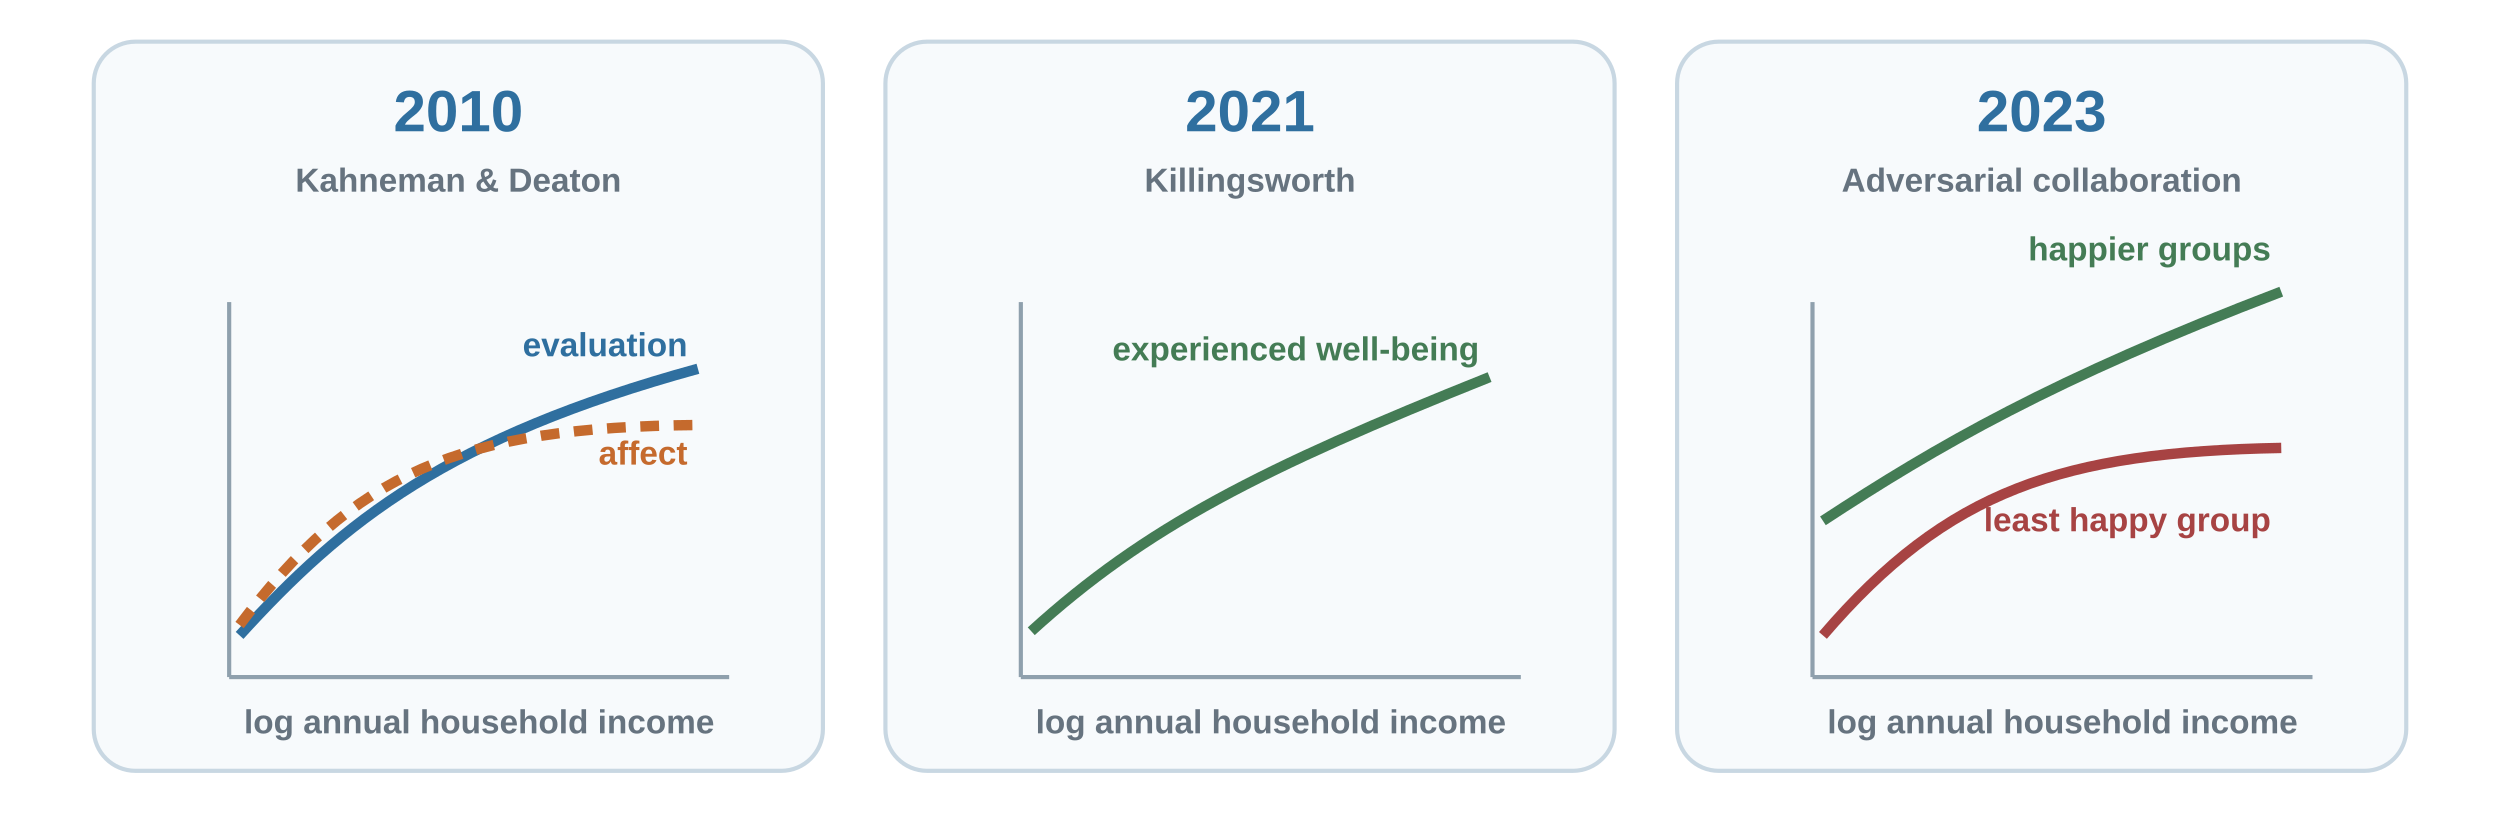
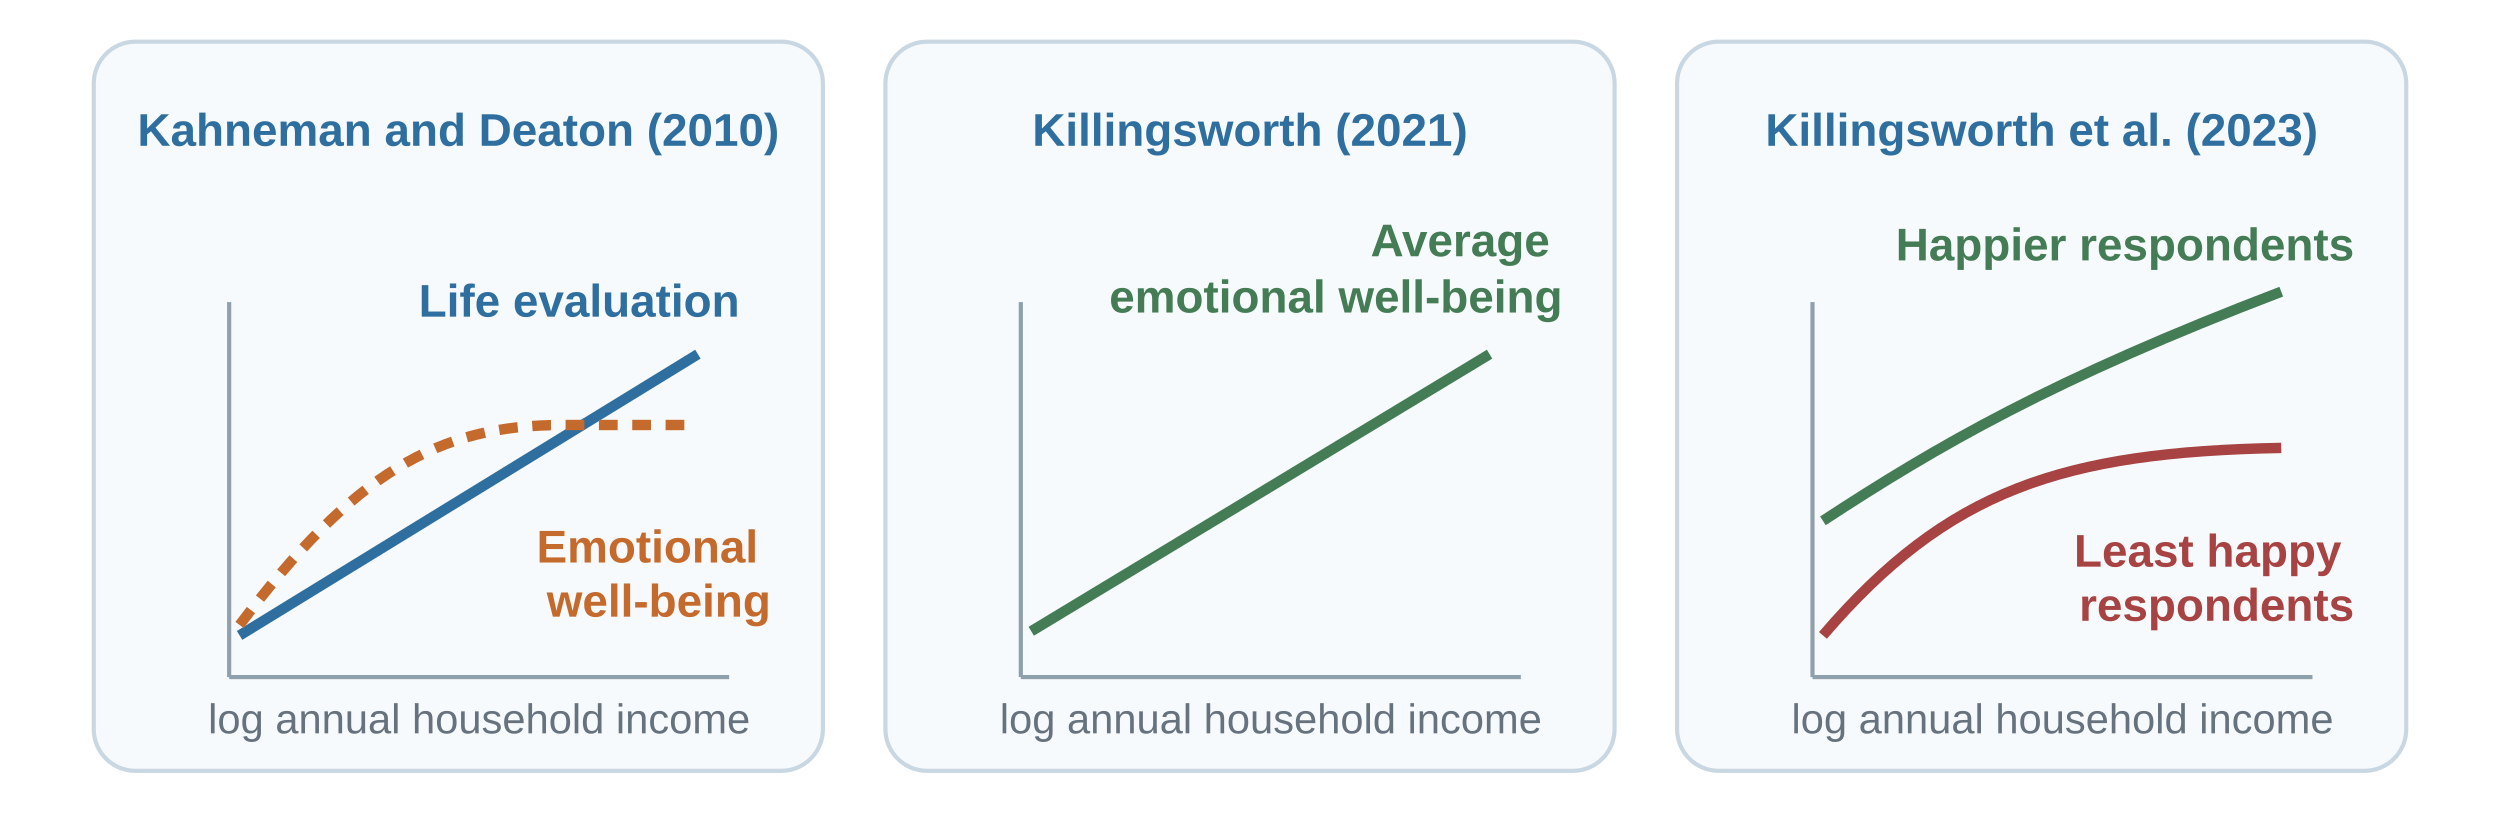
<svg xmlns="http://www.w3.org/2000/svg" width="1200" height="390" viewBox="0 95 1200 390" role="img" aria-labelledby="title desc">
  <defs>
    <marker id="blueArrow" viewBox="0 0 10 8" markerWidth="10" markerHeight="8" refX="9" refY="4" orient="auto" markerUnits="userSpaceOnUse">
      <path d="M0.5 0.8 L9 4 L0.5 7.2 Z" fill="#2f6f9f" />
    </marker>
    <marker id="orangeArrow" viewBox="0 0 10 8" markerWidth="10" markerHeight="8" refX="9" refY="4" orient="auto" markerUnits="userSpaceOnUse">
      <path d="M0.5 0.8 L9 4 L0.5 7.2 Z" fill="#c56a2d" />
    </marker>
    <filter id="shadow">
      <feDropShadow dx="0" dy="3" stdDeviation="4" flood-color="#17324d" flood-opacity="0.12" />
    </filter>
  </defs>
  <rect width="1200" height="585" fill="#ffffff" x="0" y="95" />
  <rect x="45" y="115" width="350" height="350" rx="20" fill="#f7fafc" stroke="#c8d7e2" stroke-width="2" />
-   <text x="220" y="158" text-anchor="middle" font-family="Arial, sans-serif" font-size="28.0" font-weight="700" fill="#2f6f9f">2010</text>
-   <text x="220" y="187" text-anchor="middle" font-family="Arial, sans-serif" font-size="16.0" font-weight="700" fill="#66737f">Kahneman &amp; Deaton</text>
+   <text x="220" y="165" text-anchor="middle" font-family="Arial, sans-serif" font-size="22" font-weight="600" fill="#2f6f9f">Kahneman and Deaton (2010)</text>
  <line x1="110" y1="420" x2="350" y2="420" stroke="#8fa0ad" stroke-width="2" />
  <line x1="110" y1="240" x2="110" y2="420" stroke="#8fa0ad" stroke-width="2" />
-   <text x="230" y="447" text-anchor="middle" font-family="Arial, sans-serif" font-size="16" font-weight="700" fill="#66737f">log annual household income</text>
-   <path d="M115 400 C165 345 215 305 335 272" fill="none" stroke="#2f6f9f" stroke-width="5" />
-   <path d="M115 395 C170 322 220 300 335 299" fill="none" stroke="#c56a2d" stroke-width="5" stroke-dasharray="9 7" />
-   <text x="330" y="266" text-anchor="end" font-family="Arial, sans-serif" font-size="16" font-weight="700" fill="#2f6f9f">evaluation</text>
-   <text x="330" y="318" text-anchor="end" font-family="Arial, sans-serif" font-size="16" font-weight="700" fill="#c56a2d">affect</text>
+   <text x="230" y="447" text-anchor="middle" font-family="Arial, sans-serif" font-size="20" font-weight="400" fill="#66737f">log annual household income</text>
+   <path d="M115 400 L335 265" fill="none" stroke="#2f6f9f" stroke-width="5" />
+   <path d="M115 395 C170 322 210 299 270 299 L335 299" fill="none" stroke="#c56a2d" stroke-width="5" stroke-dasharray="9 7" />
+   <text x="355" y="247" text-anchor="end" font-family="Arial, sans-serif" font-size="22" font-weight="700" fill="#2f6f9f">Life evaluation</text>
+   <text x="370" y="365" text-anchor="end" font-family="Arial, sans-serif" font-size="22" font-weight="700" fill="#c56a2d">
+     <tspan x="370" dy="0">Emotional</tspan>
+     <tspan x="370" dy="26">well-being</tspan>
+   </text>
  <rect x="425" y="115" width="350" height="350" rx="20" fill="#f7fafc" stroke="#c8d7e2" stroke-width="2" />
-   <text x="600" y="158" text-anchor="middle" font-family="Arial, sans-serif" font-size="28.0" font-weight="700" fill="#2f6f9f">2021</text>
-   <text x="600" y="187" text-anchor="middle" font-family="Arial, sans-serif" font-size="16.0" font-weight="700" fill="#66737f">Killingsworth</text>
+   <text x="600" y="165" text-anchor="middle" font-family="Arial, sans-serif" font-size="22" font-weight="600" fill="#2f6f9f">Killingsworth (2021)</text>
  <line x1="490" y1="420" x2="730" y2="420" stroke="#8fa0ad" stroke-width="2" />
  <line x1="490" y1="240" x2="490" y2="420" stroke="#8fa0ad" stroke-width="2" />
-   <text x="610" y="447" text-anchor="middle" font-family="Arial, sans-serif" font-size="16" font-weight="700" fill="#66737f">log annual household income</text>
-   <path d="M495 398 C550 348 605 320 715 276" fill="none" stroke="#447c55" stroke-width="5" />
-   <text x="710" y="268" text-anchor="end" font-family="Arial, sans-serif" font-size="16" font-weight="700" fill="#447c55">experienced well-being</text>
+   <text x="610" y="447" text-anchor="middle" font-family="Arial, sans-serif" font-size="20" font-weight="400" fill="#66737f">log annual household income</text>
+   <path d="M495 398 L715 265" fill="none" stroke="#447c55" stroke-width="5" />
+   <text x="750" y="218" text-anchor="end" font-family="Arial, sans-serif" font-size="22" font-weight="700" fill="#447c55">
+     <tspan x="750" dy="0">Average</tspan>
+     <tspan x="750" dy="27">emotional well-being</tspan>
+   </text>
  <rect x="805" y="115" width="350" height="350" rx="20" fill="#f7fafc" stroke="#c8d7e2" stroke-width="2" />
-   <text x="980" y="158" text-anchor="middle" font-family="Arial, sans-serif" font-size="28.0" font-weight="700" fill="#2f6f9f">2023</text>
-   <text x="980" y="187" text-anchor="middle" font-family="Arial, sans-serif" font-size="16.0" font-weight="700" fill="#66737f">Adversarial collaboration</text>
+   <text x="980" y="165" text-anchor="middle" font-family="Arial, sans-serif" font-size="22" font-weight="600" fill="#2f6f9f">Killingsworth et al. (2023)</text>
  <line x1="870" y1="420" x2="1110" y2="420" stroke="#8fa0ad" stroke-width="2" />
  <line x1="870" y1="240" x2="870" y2="420" stroke="#8fa0ad" stroke-width="2" />
-   <text x="990" y="447" text-anchor="middle" font-family="Arial, sans-serif" font-size="16" font-weight="700" fill="#66737f">log annual household income</text>
+   <text x="990" y="447" text-anchor="middle" font-family="Arial, sans-serif" font-size="20" font-weight="400" fill="#66737f">log annual household income</text>
  <path d="M875 400 C935 330 990 312 1095 310" fill="none" stroke="#a74343" stroke-width="5" />
  <path d="M875 345 C930 309 985 277 1095 235" fill="none" stroke="#447c55" stroke-width="5" />
-   <text x="1090" y="350" text-anchor="end" font-family="Arial, sans-serif" font-size="16" font-weight="700" fill="#a74343">least happy group</text>
-   <text x="1090" y="220" text-anchor="end" font-family="Arial, sans-serif" font-size="16" font-weight="700" fill="#447c55">happier groups</text>
+   <text x="1130" y="367" text-anchor="end" font-family="Arial, sans-serif" font-size="22" font-weight="700" fill="#a74343">
+     <tspan x="1130" dy="0">Least happy</tspan>
+     <tspan x="1130" dy="26">respondents</tspan>
+   </text>
+   <text x="1130" y="220" text-anchor="end" font-family="Arial, sans-serif" font-size="22" font-weight="700" fill="#447c55">Happier respondents</text>
</svg>
